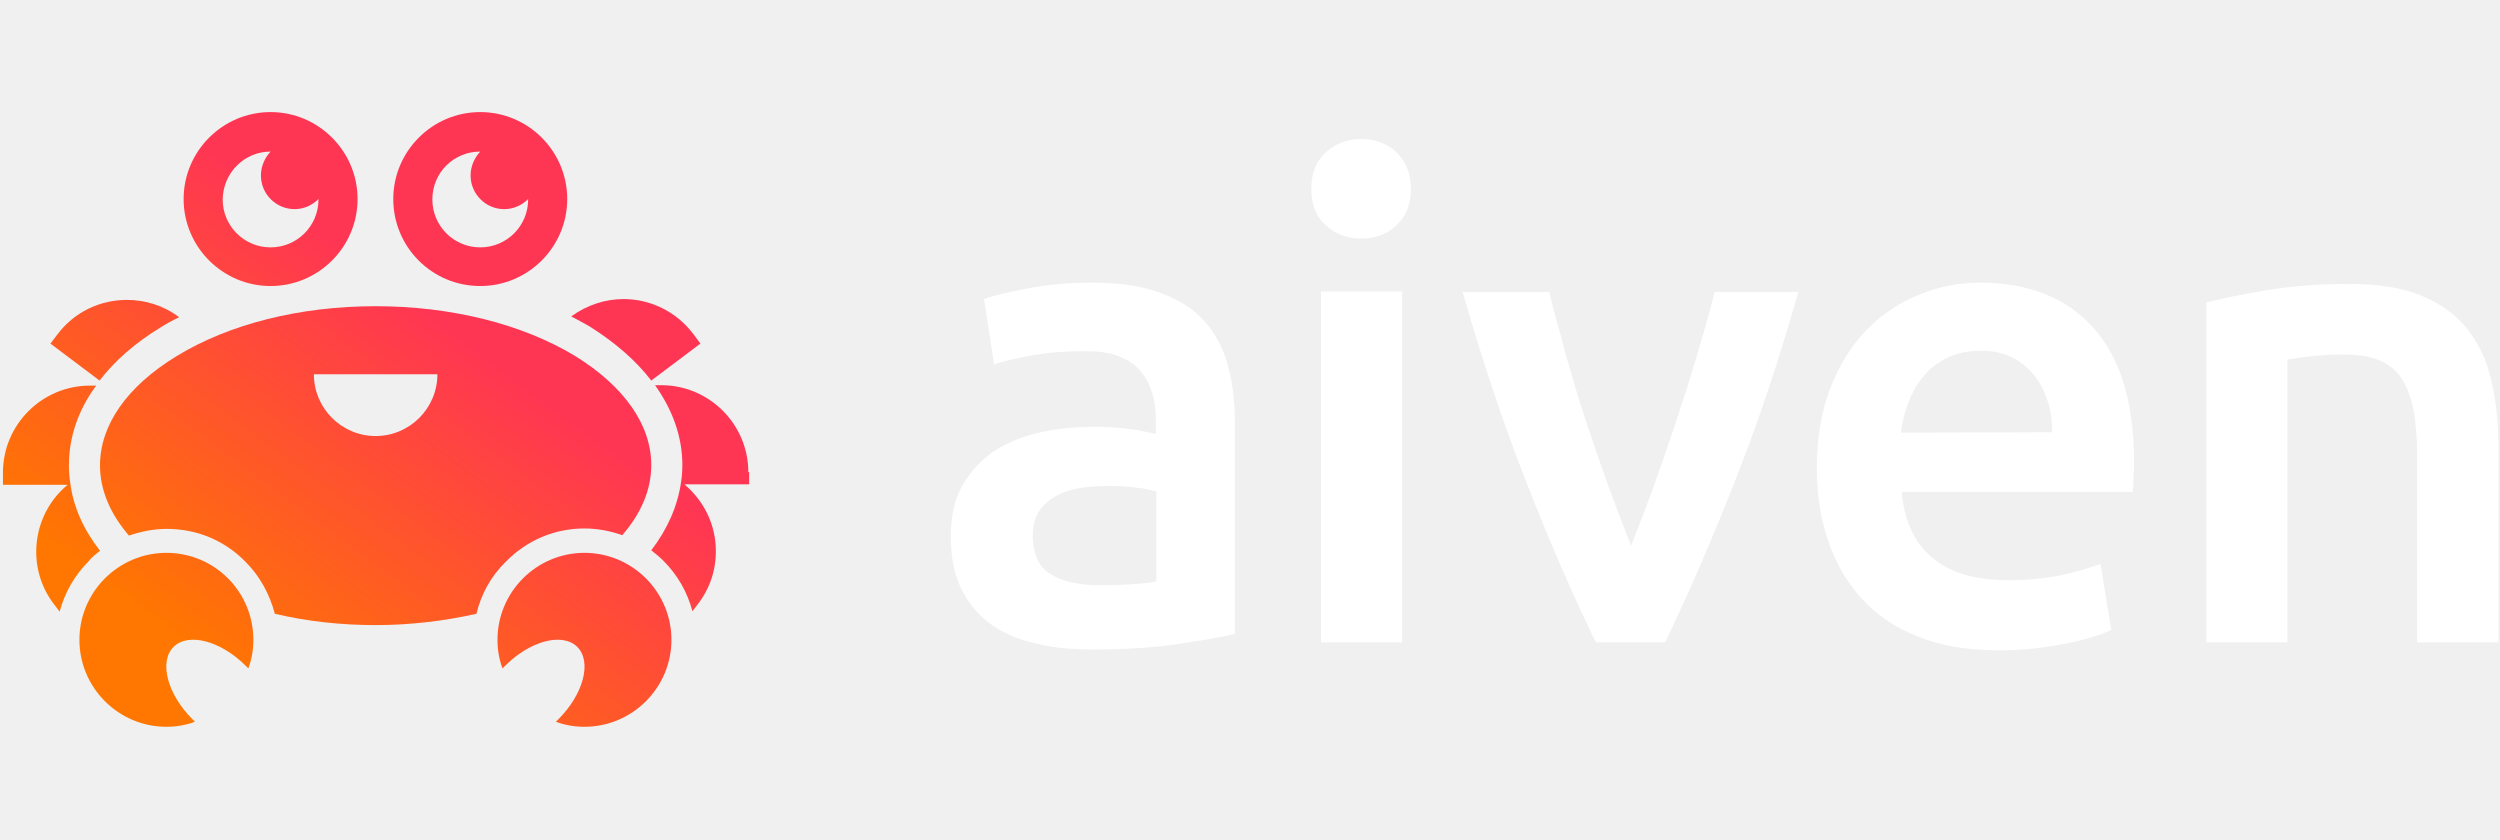
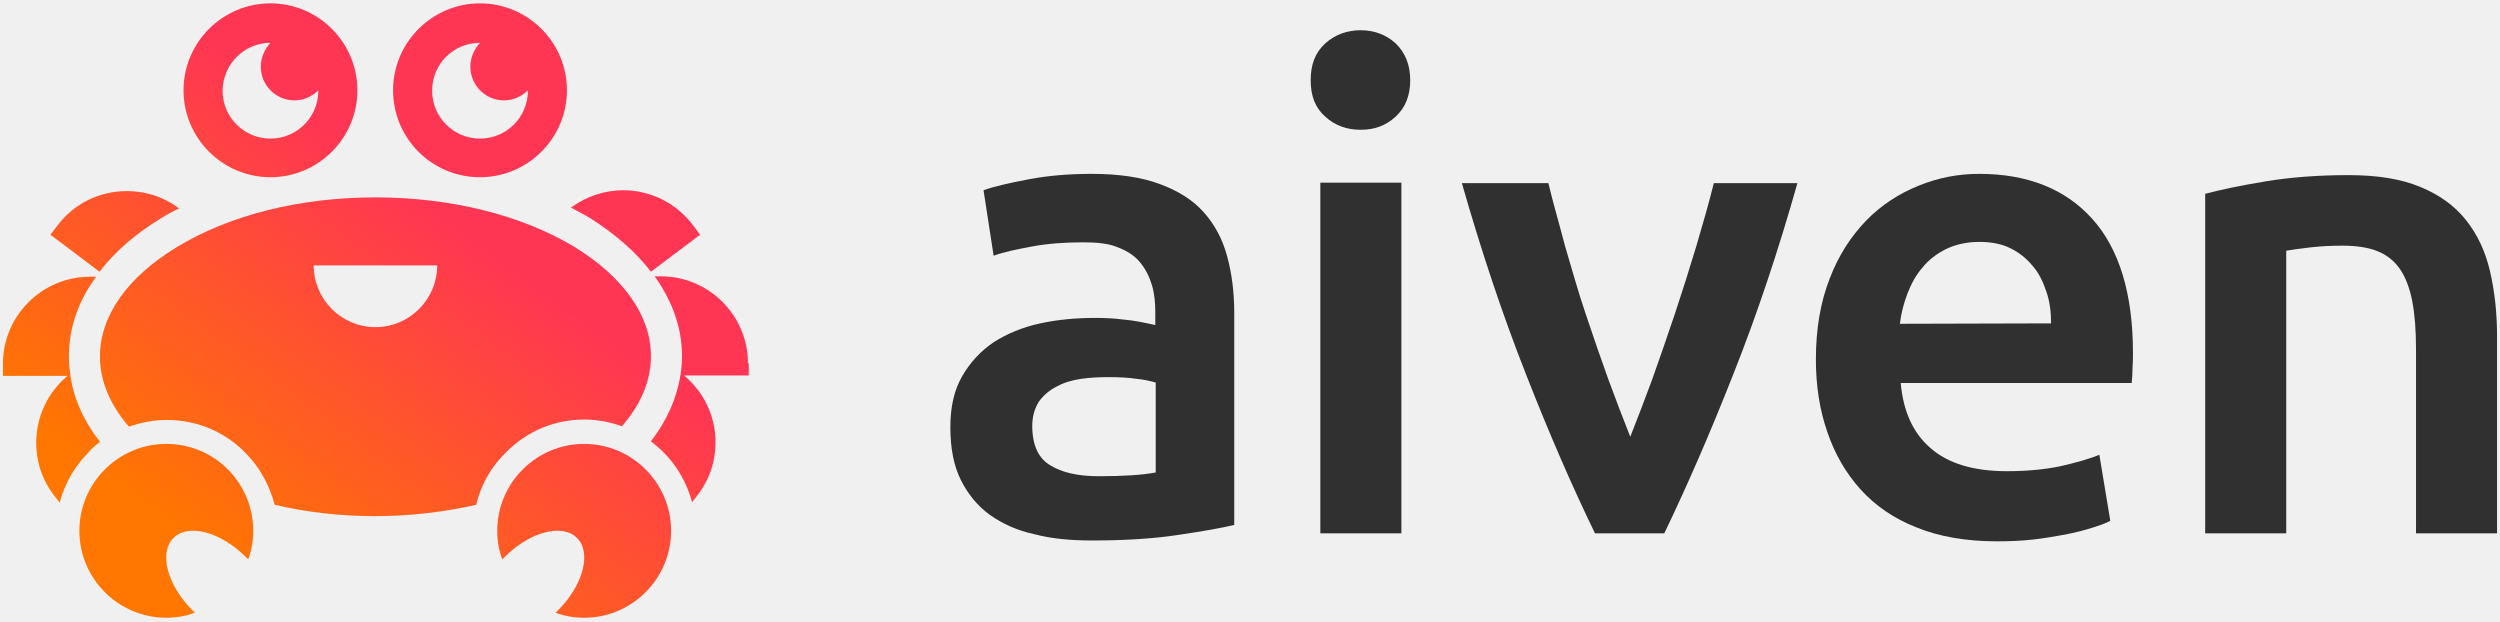
- <svg xmlns="http://www.w3.org/2000/svg" xml:space="preserve" width="140" height="47" viewBox="0 0 595 148">
-   <path fill="#fff" d="M260 41.4c6.4 0 11.8.8 16.1 2.4 4.4 1.6 7.9 3.8 10.5 6.7s4.5 6.4 5.6 10.5c1.1 4 1.7 8.5 1.7 13.5V125c-2.9.7-7.4 1.5-13.5 2.4-6 .9-12.8 1.3-20.4 1.3-4.9 0-9.6-.4-13.7-1.5-4.2-.9-7.6-2.5-10.6-4.6-2.9-2.1-5.2-4.9-6.9-8.3s-2.5-7.6-2.5-12.6c0-4.8.9-8.8 2.8-12.1 1.9-3.3 4.4-6 7.5-8.1 3.1-2 6.9-3.6 11.1-4.5 4.2-.9 8.5-1.3 13.2-1.3 2.1 0 4.4.1 6.7.4 2.4.2 4.8.7 7.5 1.3v-3.1c0-2.2-.2-4.4-.8-6.4-.6-2-1.5-3.8-2.8-5.4s-3-2.7-5.3-3.6c-2.1-.9-4.9-1.2-8.2-1.2-4.5 0-8.5.3-12.3 1-3.7.7-6.7 1.3-9.1 2.2l-2.4-15.6c2.5-.9 6-1.7 10.7-2.6 4.8-.9 9.7-1.3 15.1-1.3zm1.6 72c6 0 10.5-.3 13.6-.9V91.1c-1-.3-2.6-.7-4.6-.9-2-.3-4.3-.4-6.7-.4-2.1 0-4.3.1-6.4.4s-4.2.9-5.8 1.8c-1.8.9-3.1 2-4.3 3.6-1 1.6-1.6 3.5-1.6 5.8 0 4.6 1.5 7.8 4.3 9.4 2.7 1.7 6.6 2.6 11.5 2.6zM335.8 19.1c0 3.6-1.1 6.5-3.5 8.7s-5.1 3.1-8.3 3.1c-3.3 0-6.1-1-8.4-3.1-2.4-2.1-3.5-4.9-3.5-8.7s1.1-6.6 3.5-8.8c2.4-2.1 5.2-3.1 8.4-3.1 3.1 0 6 1 8.3 3.1 2.3 2.2 3.5 5.1 3.5 8.8zM333.7 127h-19.3V43.5h19.3V127zM379.8 127c-5.3-10.9-10.8-23.5-16.4-37.8-5.6-14.2-10.7-29.5-15.3-45.6h20.6c1.1 4.7 2.6 9.7 4 15.1 1.6 5.4 3.1 10.8 4.9 16.1 1.8 5.4 3.6 10.6 5.4 15.6 1.9 5.1 3.6 9.6 5.2 13.6 1.6-4 3.3-8.5 5.2-13.6 1.8-5.1 3.6-10.2 5.4-15.6s3.5-10.8 5.1-16.1c1.6-5.4 3-10.3 4.2-15.1H428c-4.6 16.3-9.7 31.5-15.3 45.6-5.6 14.2-11.1 26.8-16.4 37.8h-16.5zM432.4 85.6c0-7.3 1.1-13.7 3.3-19.3 2.1-5.5 5.1-10.1 8.7-13.8s7.8-6.4 12.5-8.3c4.7-1.9 9.4-2.8 14.4-2.8 11.5 0 20.5 3.6 26.9 10.7s9.7 17.8 9.7 31.9c0 1 0 2.2-.1 3.6 0 1.3-.1 2.5-.2 3.6h-55c.6 6.7 2.9 11.9 7.1 15.5 4.2 3.7 10.3 5.5 18.2 5.5 4.7 0 9-.4 12.8-1.2 3.9-.9 7-1.8 9.2-2.7l2.6 15.7c-1 .6-2.5 1.1-4.4 1.7s-3.9 1.1-6.4 1.6c-2.4.4-4.9.9-7.8 1.2-2.8.3-5.6.4-8.4.4-7.3 0-13.7-1.1-19.1-3.3-5.4-2.1-9.9-5.2-13.4-9.1s-6.1-8.4-7.9-13.7c-1.8-5.2-2.7-10.9-2.7-17.2zm56-8.6c0-2.7-.3-5.2-1.1-7.5-.8-2.4-1.8-4.5-3.3-6.2-1.5-1.8-3.1-3.1-5.3-4.2-2-1-4.5-1.5-7.4-1.5s-5.6.6-7.9 1.7c-2.2 1.1-4.2 2.6-5.6 4.4-1.6 1.8-2.7 3.9-3.6 6.2-.9 2.4-1.5 4.7-1.8 7.2l36-.1zM524.9 46.2c3.7-1 8.5-2 14.5-3s12.6-1.5 19.8-1.5c6.9 0 12.5.9 17.1 2.8 4.6 1.9 8.2 4.5 10.9 7.9s4.6 7.4 5.7 12.1c1.1 4.7 1.7 9.9 1.7 15.5v47h-19.3V83.1c0-4.5-.3-8.3-.9-11.4-.6-3.1-1.6-5.7-2.9-7.6-1.3-1.9-3.1-3.4-5.4-4.3-2.2-.9-5.1-1.3-8.3-1.3-2.5 0-4.9.1-7.6.4-2.7.3-4.6.6-5.8.8V127h-19.3V46.2h-.2z" />
-   <linearGradient id="SVGID_1_" x1="52.389" x2="132.612" y1="134.836" y2="26.387" gradientUnits="userSpaceOnUse">
-     <stop offset="0" stop-color="#f70" />
-     <stop offset=".742" stop-color="#ff3554" />
-   </linearGradient>
-   <path fill="url(#SVGID_1_)" d="M139.1 99.9c3.1 0 6.2.6 9 1.6 4.5-5.2 6.9-10.8 6.9-16.7 0-9.6-6.5-18.8-18.2-26C124.2 51.2 107.3 47 89.4 47c-18 0-34.8 4.2-47.4 11.9-11.8 7.2-18.2 16.4-18.2 26 0 5.8 2.4 11.5 6.9 16.7 2.9-1 5.9-1.6 9-1.6 7.1 0 13.7 2.7 18.7 7.8 3.5 3.5 5.8 7.8 7 12.4 7.6 1.8 15.7 2.7 24 2.7s16.5-1 24-2.7c1.1-4.7 3.5-9 7-12.4 5-5.1 11.6-7.9 18.7-7.9zm-49.7-22c-8.1 0-14.7-6.6-14.7-14.7h29.4c0 8.1-6.6 14.7-14.7 14.7z" />
-   <linearGradient id="SVGID_2_" x1="-3.058" x2="77.165" y1="93.82" y2="-14.629" gradientUnits="userSpaceOnUse">
-     <stop offset="0" stop-color="#f70" />
-     <stop offset=".742" stop-color="#ff3554" />
-   </linearGradient>
-   <path fill="url(#SVGID_2_)" d="M38.3 52c1.4-.9 2.9-1.7 4.4-2.4h-.1c-3.7-2.8-8.1-4.1-12.4-4.1-6.3 0-12.5 2.8-16.6 8.3L12 55.9l11.7 8.8c3.6-4.7 8.5-9 14.6-12.7z" />
-   <linearGradient id="SVGID_3_" x1="6.471" x2="86.694" y1="100.87" y2="-7.58" gradientUnits="userSpaceOnUse">
-     <stop offset="0" stop-color="#f70" />
-     <stop offset=".742" stop-color="#ff3554" />
-   </linearGradient>
-   <path fill="url(#SVGID_3_)" d="M23.8 105.2c-3.9-5-6.4-10.5-7.1-16.3-.2-1.3-.3-2.7-.3-4 0-6.7 2.2-13.2 6.5-19h-1.5C10 65.9.7 75.2.7 86.6v2.9h15.4c-4 3.3-6.6 8-7.3 13.2-.7 5.5.7 10.9 4.1 15.3l1.3 1.7c1.2-4.5 3.5-8.6 6.9-12 .7-.9 1.7-1.7 2.7-2.5z" />
-   <linearGradient id="SVGID_4_" x1="77.084" x2="157.307" y1="153.103" y2="44.654" gradientUnits="userSpaceOnUse">
-     <stop offset="0" stop-color="#f70" />
-     <stop offset=".742" stop-color="#ff3554" />
-   </linearGradient>
-   <path fill="url(#SVGID_4_)" d="m155 64.7 11.7-8.8-1.7-2.3c-4.1-5.4-10.3-8.3-16.6-8.3-4.3 0-8.7 1.4-12.4 4.1h-.1c1.5.8 3 1.6 4.4 2.4 6.2 3.9 11.1 8.2 14.7 12.9z" />
-   <linearGradient id="SVGID_5_" x1="101.991" x2="182.214" y1="171.528" y2="63.078" gradientUnits="userSpaceOnUse">
-     <stop offset="0" stop-color="#f70" />
-     <stop offset=".742" stop-color="#ff3554" />
-   </linearGradient>
-   <path fill="url(#SVGID_5_)" d="M178.1 86.5c0-11.4-9.3-20.7-20.7-20.7h-1.5c4.2 5.9 6.5 12.3 6.5 19 0 1.4-.1 2.7-.3 4-.8 5.7-3.2 11.2-7.1 16.3 1 .8 2 1.6 2.9 2.5 3.4 3.4 5.7 7.5 6.9 12l1.3-1.7c3.4-4.4 4.8-9.8 4.1-15.3-.7-5.2-3.3-9.8-7.3-13.2h15.4v-2.9z" />
-   <linearGradient id="SVGID_6_" x1="5.989" x2="86.212" y1="100.513" y2="-7.937" gradientUnits="userSpaceOnUse">
-     <stop offset="0" stop-color="#f70" />
-     <stop offset=".742" stop-color="#ff3554" />
-   </linearGradient>
-   <path fill="url(#SVGID_6_)" d="M64.4 42.2c11.4 0 20.7-9.3 20.7-20.7C85.1 10.1 75.8.8 64.4.8 53 .8 43.7 10.1 43.7 21.5c0 11.4 9.3 20.7 20.7 20.7zm0-32c.1 0 .1 0 0 0-1.4 1.5-2.3 3.5-2.3 5.7 0 4.4 3.6 8 8 8 2.2 0 4.2-.9 5.7-2.4v.1c0 6.3-5.1 11.4-11.4 11.4C58.1 33 53 27.9 53 21.6c.1-6.4 5.2-11.4 11.4-11.4z" />
-   <linearGradient id="SVGID_7_" x1="38.204" x2="118.427" y1="124.343" y2="15.893" gradientUnits="userSpaceOnUse">
-     <stop offset="0" stop-color="#f70" />
-     <stop offset=".742" stop-color="#ff3554" />
-   </linearGradient>
-   <path fill="url(#SVGID_7_)" d="M114.3 42.2c11.4 0 20.7-9.3 20.7-20.7C135 10.1 125.7.8 114.3.8c-11.4 0-20.7 9.3-20.7 20.7 0 11.4 9.2 20.7 20.7 20.7zm0-32c-1.4 1.5-2.3 3.5-2.3 5.7 0 4.4 3.6 8 8 8 2.2 0 4.2-.9 5.7-2.4v.1c0 6.3-5.1 11.4-11.4 11.4-6.3 0-11.4-5.1-11.4-11.4 0-6.4 5.1-11.4 11.4-11.4z" />
-   <linearGradient id="SVGID_8_" x1="39.731" x2="119.954" y1="125.473" y2="17.023" gradientUnits="userSpaceOnUse">
-     <stop offset="0" stop-color="#f70" />
-     <stop offset=".742" stop-color="#ff3554" />
-   </linearGradient>
-   <path fill="url(#SVGID_8_)" d="M39.6 105.7c-11.4 0-20.7 9.3-20.7 20.7 0 11.4 9.3 20.7 20.7 20.7 2.4 0 4.7-.4 6.8-1.2l-.6-.6c-6-6-8-13.7-4.5-17.2s11.2-1.5 17.2 4.5l.6.6c.8-2.1 1.2-4.4 1.2-6.8 0-11.4-9.2-20.7-20.7-20.7z" />
-   <linearGradient id="SVGID_9_" x1="104.39" x2="184.613" y1="173.303" y2="64.853" gradientUnits="userSpaceOnUse">
-     <stop offset="0" stop-color="#f70" />
-     <stop offset=".742" stop-color="#ff3554" />
-   </linearGradient>
-   <path fill="url(#SVGID_9_)" d="M139.1 105.7c-11.4 0-20.7 9.3-20.7 20.7 0 2.4.4 4.7 1.2 6.8l.6-.6c6-6 13.7-8 17.2-4.5s1.5 11.2-4.5 17.2l-.6.6c2.1.8 4.4 1.2 6.8 1.2 11.4 0 20.7-9.3 20.7-20.7 0-11.4-9.3-20.7-20.7-20.7z" />
+ <svg xmlns="http://www.w3.org/2000/svg" version="1.1" id="Layer_1" x="0px" y="0px" viewBox="0 0 595.3 147.9" style="enable-background:new 0 0 595.3 147.9;" xml:space="preserve">
+   <style type="text/css">
+ 	.st0{fill:#303030;}
+ 	.st1{fill:url(#SVGID_1_);}
+ 	.st2{fill:url(#SVGID_2_);}
+ 	.st3{fill:url(#SVGID_3_);}
+ 	.st4{fill:url(#SVGID_4_);}
+ 	.st5{fill:url(#SVGID_5_);}
+ 	.st6{fill:url(#SVGID_6_);}
+ 	.st7{fill:url(#SVGID_7_);}
+ 	.st8{fill:url(#SVGID_8_);}
+ 	.st9{fill:url(#SVGID_9_);}
+ </style>
+   <g>
+     <g>
+       <path class="st0" d="M260,41.4c6.4,0,11.8,0.8,16.1,2.4c4.4,1.6,7.9,3.8,10.5,6.7s4.5,6.4,5.6,10.5c1.1,4,1.7,8.5,1.7,13.5V125    c-2.9,0.7-7.4,1.5-13.5,2.4c-6,0.9-12.8,1.3-20.4,1.3c-4.9,0-9.6-0.4-13.7-1.5c-4.2-0.9-7.6-2.5-10.6-4.6    c-2.9-2.1-5.2-4.9-6.9-8.3s-2.5-7.6-2.5-12.6c0-4.8,0.9-8.8,2.8-12.1c1.9-3.3,4.4-6,7.5-8.1c3.1-2,6.9-3.6,11.1-4.5    c4.2-0.9,8.5-1.3,13.2-1.3c2.1,0,4.4,0.1,6.7,0.4c2.4,0.2,4.8,0.7,7.5,1.3v-3.1c0-2.2-0.2-4.4-0.8-6.4c-0.6-2-1.5-3.8-2.8-5.4    s-3-2.7-5.3-3.6c-2.1-0.9-4.9-1.2-8.2-1.2c-4.5,0-8.5,0.3-12.3,1c-3.7,0.7-6.7,1.3-9.1,2.2l-2.4-15.6c2.5-0.9,6-1.7,10.7-2.6    C249.7,41.8,254.6,41.4,260,41.4z M261.6,113.4c6,0,10.5-0.3,13.6-0.9V91.1c-1-0.3-2.6-0.7-4.6-0.9c-2-0.3-4.3-0.4-6.7-0.4    c-2.1,0-4.3,0.1-6.4,0.4s-4.2,0.9-5.8,1.8c-1.8,0.9-3.1,2-4.3,3.6c-1,1.6-1.6,3.5-1.6,5.8c0,4.6,1.5,7.8,4.3,9.4    C252.8,112.5,256.7,113.4,261.6,113.4z" />
+       <path class="st0" d="M335.8,19.1c0,3.6-1.1,6.5-3.5,8.7s-5.1,3.1-8.3,3.1c-3.3,0-6.1-1-8.4-3.1c-2.4-2.1-3.5-4.9-3.5-8.7    s1.1-6.6,3.5-8.8c2.4-2.1,5.2-3.1,8.4-3.1c3.1,0,6,1,8.3,3.1C334.6,12.5,335.8,15.4,335.8,19.1z M333.7,127h-19.3V43.5h19.3V127z" />
+       <path class="st0" d="M379.8,127c-5.3-10.9-10.8-23.5-16.4-37.8c-5.6-14.2-10.7-29.5-15.3-45.6h20.6c1.1,4.7,2.6,9.7,4,15.1    c1.6,5.4,3.1,10.8,4.9,16.1c1.8,5.4,3.6,10.6,5.4,15.6c1.9,5.1,3.6,9.6,5.2,13.6c1.6-4,3.3-8.5,5.2-13.6    c1.8-5.1,3.6-10.2,5.4-15.6s3.5-10.8,5.1-16.1c1.6-5.4,3-10.3,4.2-15.1H428c-4.6,16.3-9.7,31.5-15.3,45.6    c-5.6,14.2-11.1,26.8-16.4,37.8H379.8z" />
+       <path class="st0" d="M432.4,85.6c0-7.3,1.1-13.7,3.3-19.3c2.1-5.5,5.1-10.1,8.7-13.8s7.8-6.4,12.5-8.3c4.7-1.9,9.4-2.8,14.4-2.8    c11.5,0,20.5,3.6,26.9,10.7s9.7,17.8,9.7,31.9c0,1,0,2.2-0.1,3.6c0,1.3-0.1,2.5-0.2,3.6h-55c0.6,6.7,2.9,11.9,7.1,15.5    c4.2,3.7,10.3,5.5,18.2,5.5c4.7,0,9-0.4,12.8-1.2c3.9-0.9,7-1.8,9.2-2.7l2.6,15.7c-1,0.6-2.5,1.1-4.4,1.7s-3.9,1.1-6.4,1.6    c-2.4,0.4-4.9,0.9-7.8,1.2c-2.8,0.3-5.6,0.4-8.4,0.4c-7.3,0-13.7-1.1-19.1-3.3c-5.4-2.1-9.9-5.2-13.4-9.1s-6.1-8.4-7.9-13.7    C433.3,97.6,432.4,91.9,432.4,85.6z M488.4,77c0-2.7-0.3-5.2-1.1-7.5c-0.8-2.4-1.8-4.5-3.3-6.2c-1.5-1.8-3.1-3.1-5.3-4.2    c-2-1-4.5-1.5-7.4-1.5s-5.6,0.6-7.9,1.7c-2.2,1.1-4.2,2.6-5.6,4.4c-1.6,1.8-2.7,3.9-3.6,6.2c-0.9,2.4-1.5,4.7-1.8,7.2L488.4,77    L488.4,77L488.4,77z" />
+       <path class="st0" d="M524.9,46.2c3.7-1,8.5-2,14.5-3s12.6-1.5,19.8-1.5c6.9,0,12.5,0.9,17.1,2.8c4.6,1.9,8.2,4.5,10.9,7.9    s4.6,7.4,5.7,12.1c1.1,4.7,1.7,9.9,1.7,15.5v47h-19.3V83.1c0-4.5-0.3-8.3-0.9-11.4c-0.6-3.1-1.6-5.7-2.9-7.6    c-1.3-1.9-3.1-3.4-5.4-4.3c-2.2-0.9-5.1-1.3-8.3-1.3c-2.5,0-4.9,0.1-7.6,0.4c-2.7,0.3-4.6,0.6-5.8,0.8V127h-19.3V46.2H524.9z" />
+     </g>
+     <g>
+       <g>
+         <linearGradient id="SVGID_1_" gradientUnits="userSpaceOnUse" x1="52.389" y1="134.836" x2="132.612" y2="26.387">
+           <stop offset="0" style="stop-color:#FF7700" />
+           <stop offset="0.742" style="stop-color:#FF3554" />
+         </linearGradient>
+         <path class="st1" d="M139.1,99.9c3.1,0,6.2,0.6,9,1.6c4.5-5.2,6.9-10.8,6.9-16.7c0-9.6-6.5-18.8-18.2-26     C124.2,51.2,107.3,47,89.4,47h0c-18,0-34.8,4.2-47.4,11.9c-11.8,7.2-18.2,16.4-18.2,26c0,5.8,2.4,11.5,6.9,16.7     c2.9-1,5.9-1.6,9-1.6c7.1,0,13.7,2.7,18.7,7.8c3.5,3.5,5.8,7.8,7,12.4c7.6,1.8,15.7,2.7,24,2.7s16.5-1,24-2.7     c1.1-4.7,3.5-9,7-12.4C125.4,102.7,132,99.9,139.1,99.9z M89.4,77.9c-8.1,0-14.7-6.6-14.7-14.7h29.4     C104.1,71.3,97.5,77.9,89.4,77.9z" />
+       </g>
+       <g>
+         <linearGradient id="SVGID_2_" gradientUnits="userSpaceOnUse" x1="-3.058" y1="93.82" x2="77.165" y2="-14.629">
+           <stop offset="0" style="stop-color:#FF7700" />
+           <stop offset="0.742" style="stop-color:#FF3554" />
+         </linearGradient>
+         <path class="st2" d="M38.3,52c1.4-0.9,2.9-1.7,4.4-2.4l-0.1,0c-3.7-2.8-8.1-4.1-12.4-4.1c-6.3,0-12.5,2.8-16.6,8.3L12,55.9     l11.7,8.8C27.3,60,32.2,55.7,38.3,52z" />
+       </g>
+       <g>
+         <linearGradient id="SVGID_3_" gradientUnits="userSpaceOnUse" x1="6.471" y1="100.87" x2="86.694" y2="-7.58">
+           <stop offset="0" style="stop-color:#FF7700" />
+           <stop offset="0.742" style="stop-color:#FF3554" />
+         </linearGradient>
+         <path class="st3" d="M23.8,105.2c-3.9-5-6.4-10.5-7.1-16.3c-0.2-1.3-0.3-2.7-0.3-4c0-6.7,2.2-13.2,6.5-19h-1.5     c-11.4,0-20.7,9.3-20.7,20.7v2.9l15.4,0c-4,3.3-6.6,8-7.3,13.2c-0.7,5.5,0.7,10.9,4.1,15.3l1.3,1.7c1.2-4.5,3.5-8.6,6.9-12     C21.8,106.8,22.8,106,23.8,105.2z" />
+       </g>
+       <g>
+         <linearGradient id="SVGID_4_" gradientUnits="userSpaceOnUse" x1="77.084" y1="153.103" x2="157.307" y2="44.654">
+           <stop offset="0" style="stop-color:#FF7700" />
+           <stop offset="0.742" style="stop-color:#FF3554" />
+         </linearGradient>
+         <path class="st4" d="M155,64.7l11.7-8.8l-1.7-2.3c-4.1-5.4-10.3-8.3-16.6-8.3c-4.3,0-8.7,1.4-12.4,4.1l-0.1,0     c1.5,0.8,3,1.6,4.4,2.4C146.5,55.7,151.4,60,155,64.7z" />
+       </g>
+       <g>
+         <linearGradient id="SVGID_5_" gradientUnits="userSpaceOnUse" x1="101.991" y1="171.528" x2="182.214" y2="63.078">
+           <stop offset="0" style="stop-color:#FF7700" />
+           <stop offset="0.742" style="stop-color:#FF3554" />
+         </linearGradient>
+         <path class="st5" d="M178.1,86.5c0-11.4-9.3-20.7-20.7-20.7h-1.5c4.2,5.9,6.5,12.3,6.5,19c0,1.4-0.1,2.7-0.3,4     c-0.8,5.7-3.2,11.2-7.1,16.3c1,0.8,2,1.6,2.9,2.5c3.4,3.4,5.7,7.5,6.9,12l1.3-1.7c3.4-4.4,4.8-9.8,4.1-15.3     c-0.7-5.2-3.3-9.8-7.3-13.2l15.4,0V86.5z" />
+       </g>
+       <g>
+         <linearGradient id="SVGID_6_" gradientUnits="userSpaceOnUse" x1="5.989" y1="100.513" x2="86.212" y2="-7.937">
+           <stop offset="0" style="stop-color:#FF7700" />
+           <stop offset="0.742" style="stop-color:#FF3554" />
+         </linearGradient>
+         <path class="st6" d="M64.4,42.2c11.4,0,20.7-9.3,20.7-20.7c0-11.4-9.3-20.7-20.7-20.7c-11.4,0-20.7,9.3-20.7,20.7     C43.7,32.9,53,42.2,64.4,42.2z M64.4,10.2C64.5,10.2,64.5,10.2,64.4,10.2c-1.4,1.5-2.3,3.5-2.3,5.7c0,4.4,3.6,8,8,8     c2.2,0,4.2-0.9,5.7-2.4c0,0,0,0.1,0,0.1c0,6.3-5.1,11.4-11.4,11.4c-6.3,0-11.4-5.1-11.4-11.4C53.1,15.2,58.2,10.2,64.4,10.2z" />
+       </g>
+       <g>
+         <linearGradient id="SVGID_7_" gradientUnits="userSpaceOnUse" x1="38.204" y1="124.343" x2="118.427" y2="15.893">
+           <stop offset="0" style="stop-color:#FF7700" />
+           <stop offset="0.742" style="stop-color:#FF3554" />
+         </linearGradient>
+         <path class="st7" d="M114.3,42.2c11.4,0,20.7-9.3,20.7-20.7c0-11.4-9.3-20.7-20.7-20.7c-11.4,0-20.7,9.3-20.7,20.7     C93.6,32.9,102.8,42.2,114.3,42.2z M114.3,10.2C114.3,10.2,114.3,10.2,114.3,10.2c-1.4,1.5-2.3,3.5-2.3,5.7c0,4.4,3.6,8,8,8     c2.2,0,4.2-0.9,5.7-2.4c0,0,0,0.1,0,0.1c0,6.3-5.1,11.4-11.4,11.4c-6.3,0-11.4-5.1-11.4-11.4C102.9,15.2,108,10.2,114.3,10.2z" />
+       </g>
+       <g>
+         <linearGradient id="SVGID_8_" gradientUnits="userSpaceOnUse" x1="39.731" y1="125.473" x2="119.954" y2="17.023">
+           <stop offset="0" style="stop-color:#FF7700" />
+           <stop offset="0.742" style="stop-color:#FF3554" />
+         </linearGradient>
+         <path class="st8" d="M39.6,105.7c-11.4,0-20.7,9.3-20.7,20.7c0,11.4,9.3,20.7,20.7,20.7c2.4,0,4.7-0.4,6.8-1.2     c-0.2-0.2-0.4-0.4-0.6-0.6c-6-6-8-13.7-4.5-17.2c3.5-3.5,11.2-1.5,17.2,4.5c0.2,0.2,0.4,0.4,0.6,0.6c0.8-2.1,1.2-4.4,1.2-6.8     C60.3,115,51.1,105.7,39.6,105.7z" />
+       </g>
+       <g>
+         <linearGradient id="SVGID_9_" gradientUnits="userSpaceOnUse" x1="104.39" y1="173.303" x2="184.613" y2="64.853">
+           <stop offset="0" style="stop-color:#FF7700" />
+           <stop offset="0.742" style="stop-color:#FF3554" />
+         </linearGradient>
+         <path class="st9" d="M139.1,105.7c-11.4,0-20.7,9.3-20.7,20.7c0,2.4,0.4,4.7,1.2,6.8c0.2-0.2,0.4-0.4,0.6-0.6     c6-6,13.7-8,17.2-4.5c3.5,3.5,1.5,11.2-4.5,17.2c-0.2,0.2-0.4,0.4-0.6,0.6c2.1,0.8,4.4,1.2,6.8,1.2c11.4,0,20.7-9.3,20.7-20.7     C159.8,115,150.5,105.7,139.1,105.7z" />
+       </g>
+     </g>
+   </g>
</svg>
